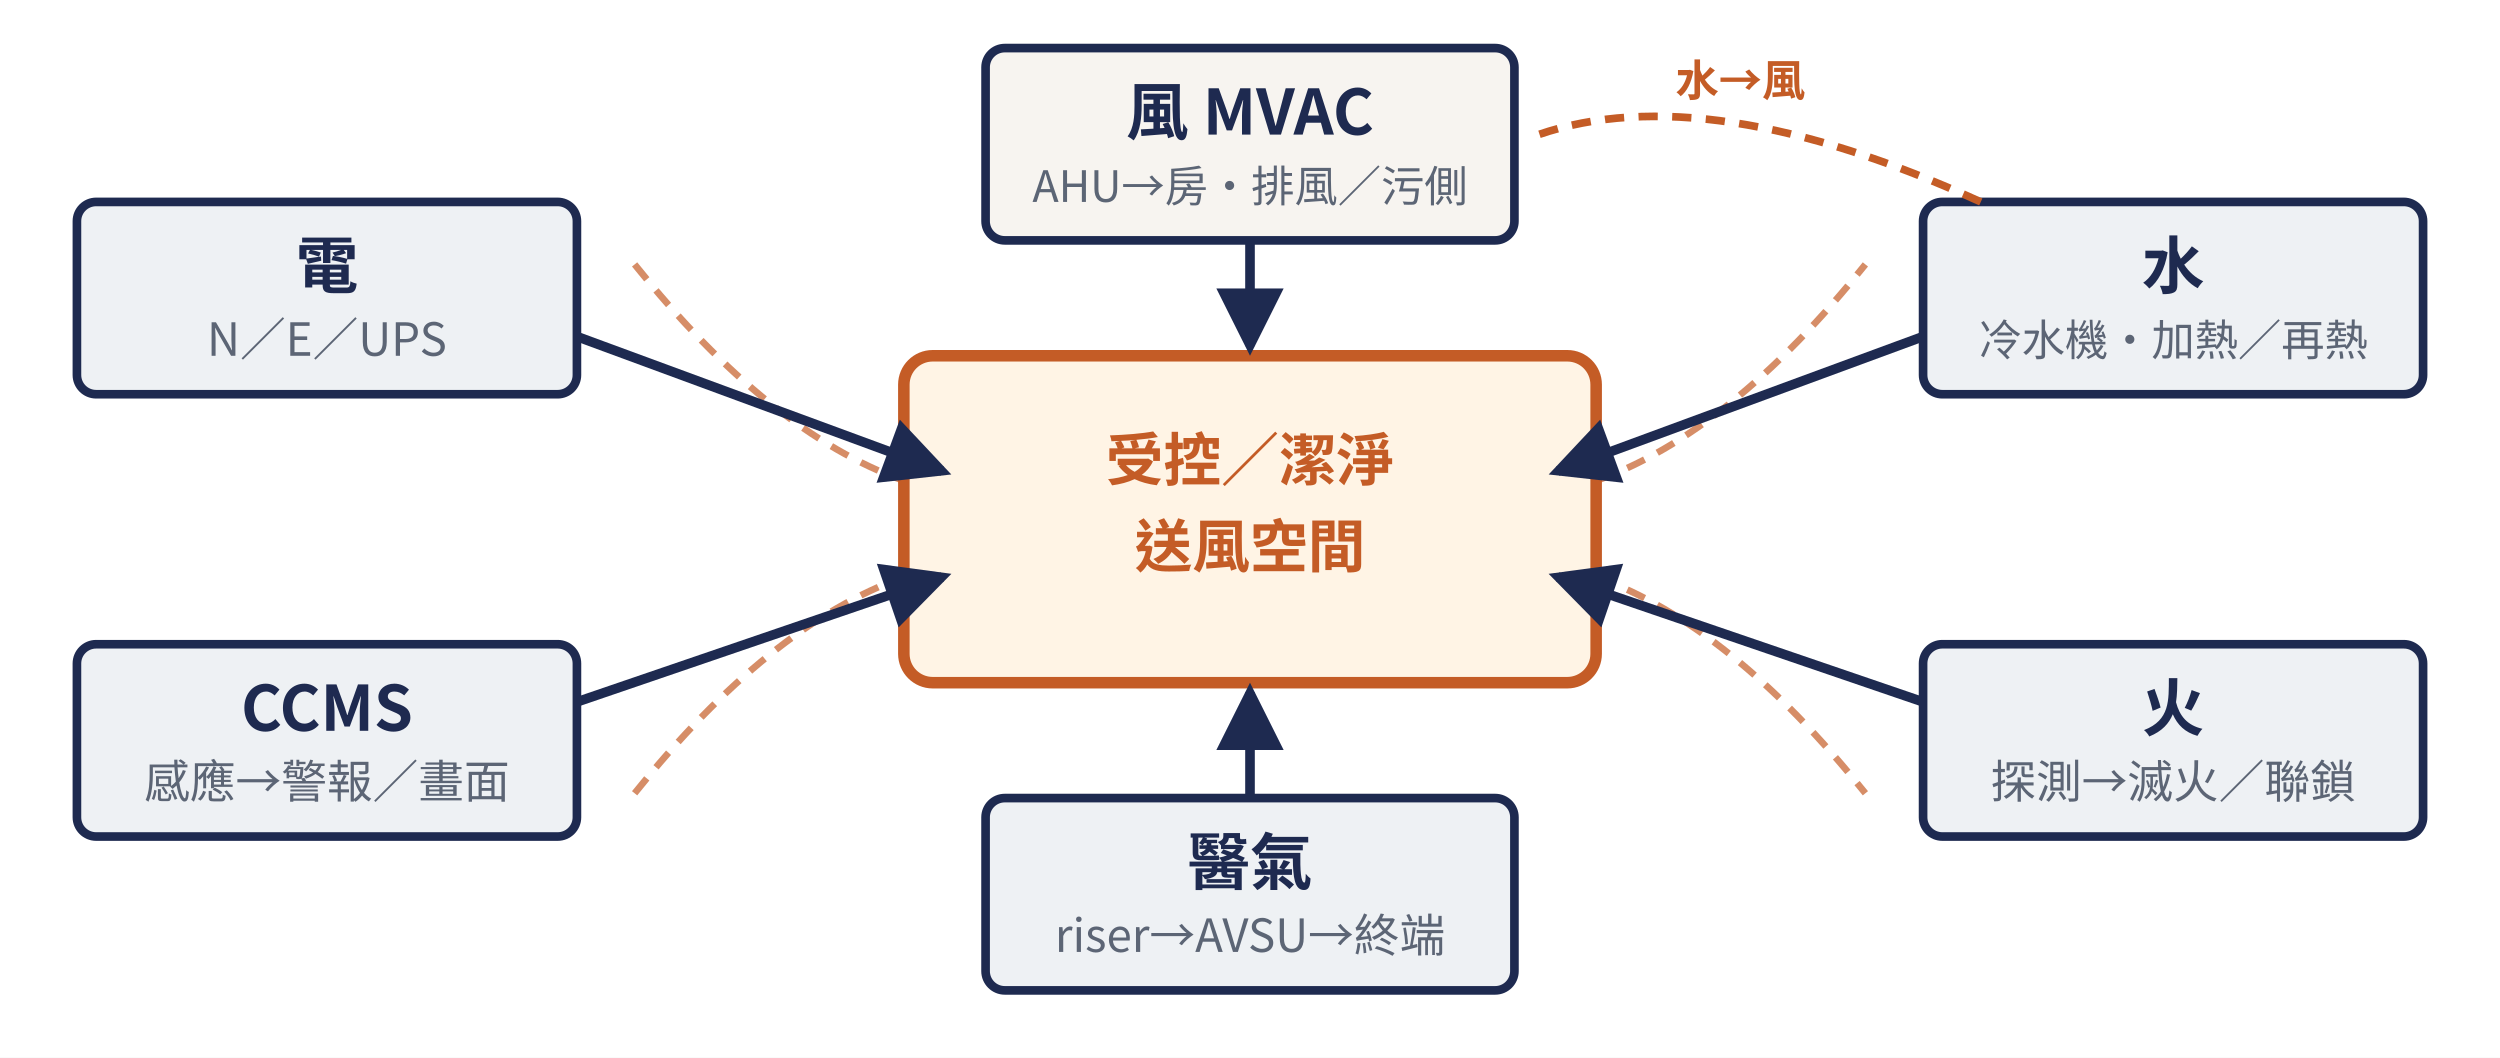
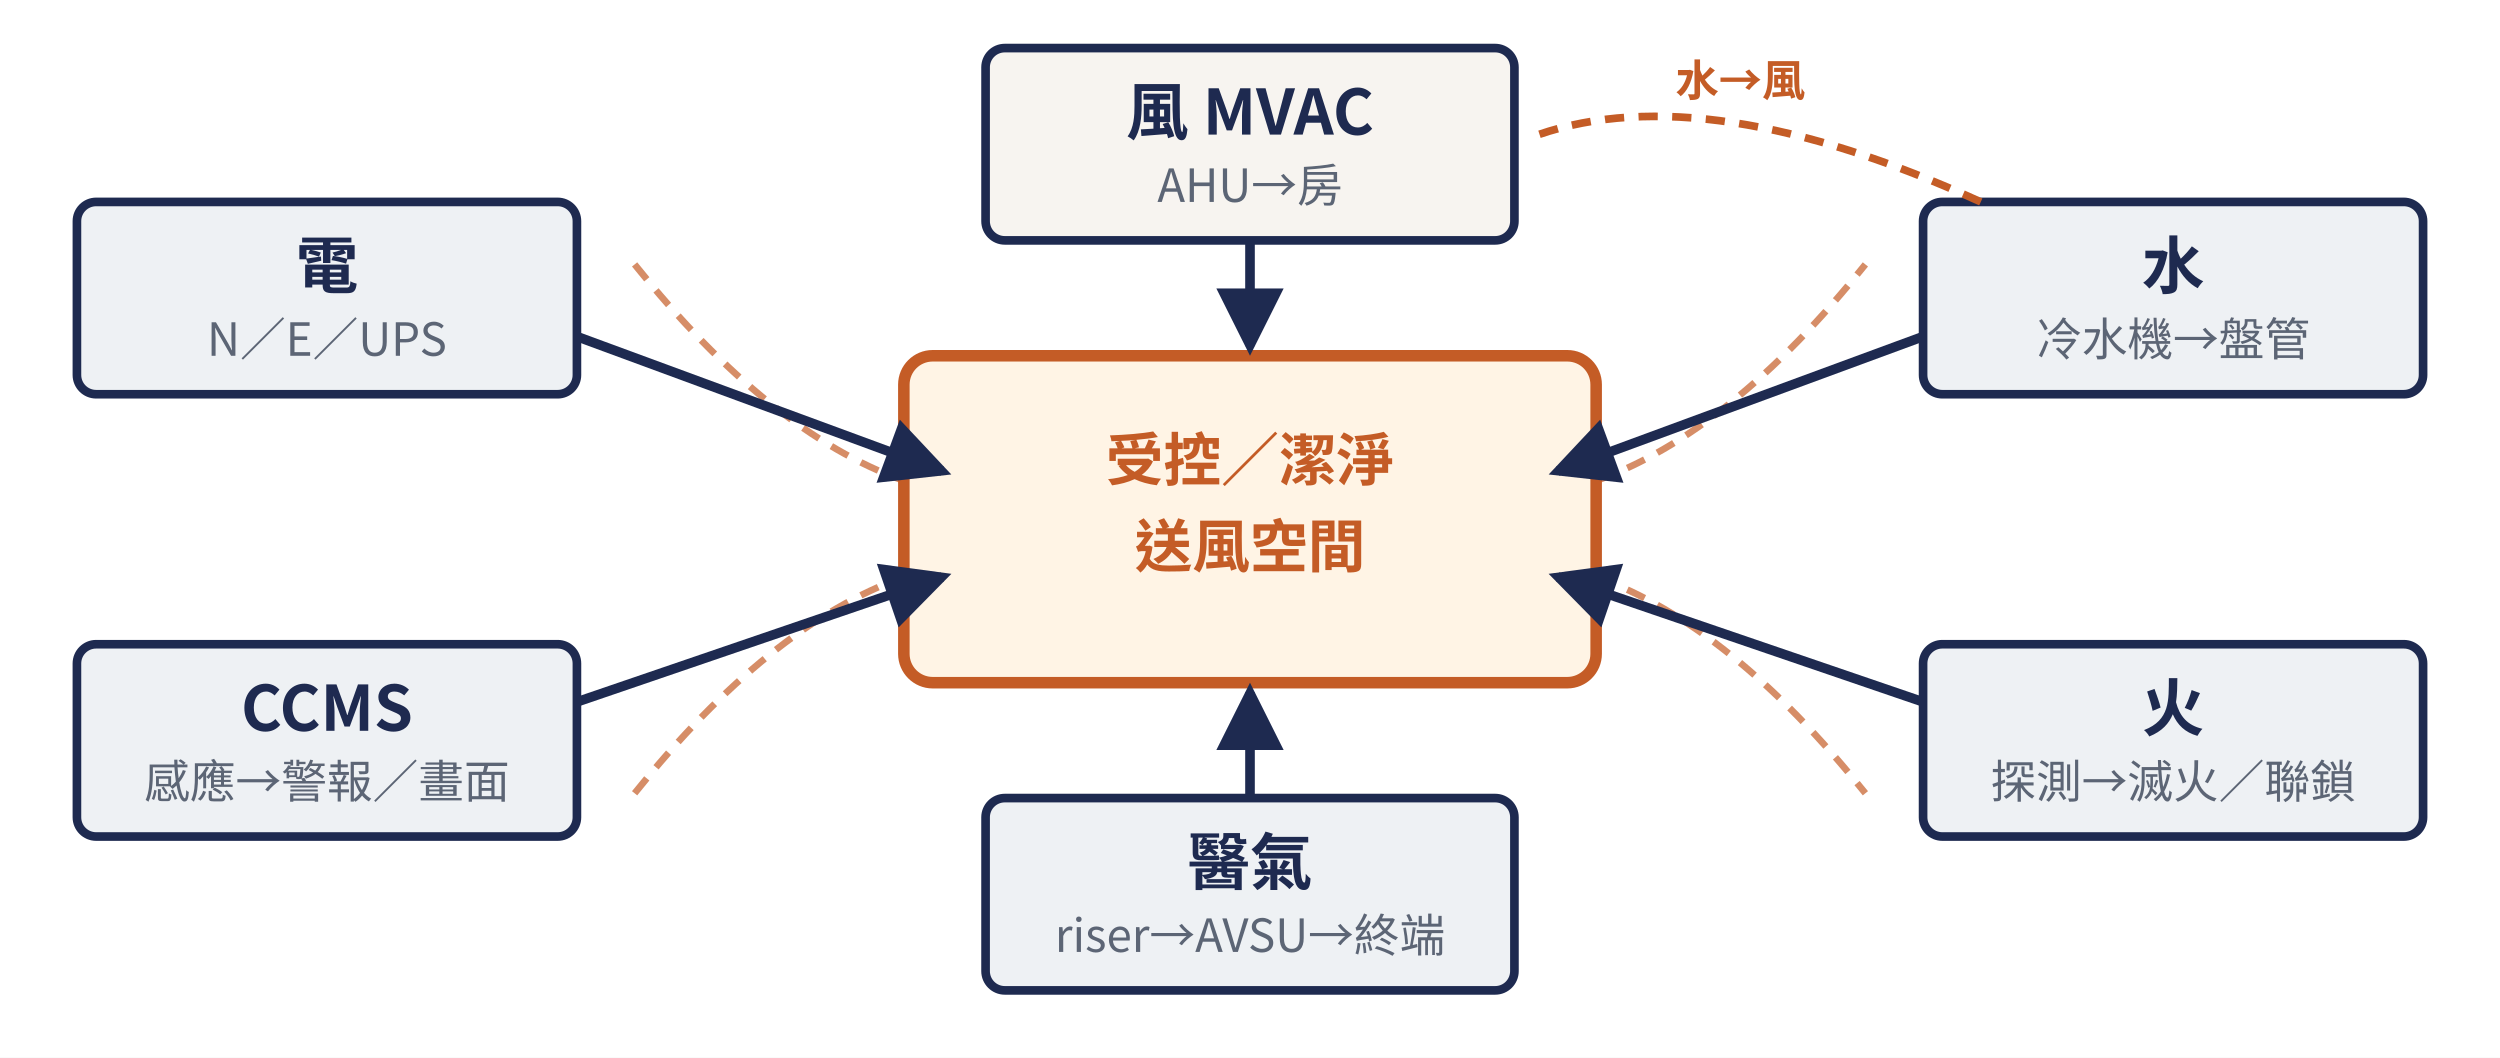
<svg xmlns="http://www.w3.org/2000/svg" viewBox="0 0 520 220" role="img" aria-label="D0 系統總圖 六塊">
  <defs>
    <marker id="a0" markerWidth="7" markerHeight="7" refX="6" refY="3.5" orient="auto">
      <path d="M0,0 L7,3.5 L0,7 Z" fill="#1E2A50" />
    </marker>
  </defs>
  <rect width="520" height="220" fill="#FFFFFF" />
  <path d="M132,55 Q160,90 188,100" fill="none" stroke="#C45C26" stroke-width="1.4" stroke-dasharray="4 3" opacity="0.7" />
  <path d="M332,100 Q360,90 388,55" fill="none" stroke="#C45C26" stroke-width="1.4" stroke-dasharray="4 3" opacity="0.7" />
  <path d="M332,120 Q360,130 388,165" fill="none" stroke="#C45C26" stroke-width="1.4" stroke-dasharray="4 3" opacity="0.7" />
  <path d="M132,165 Q160,130 188,120" fill="none" stroke="#C45C26" stroke-width="1.4" stroke-dasharray="4 3" opacity="0.7" />
  <rect x="188" y="74" width="144" height="68" rx="6" fill="#FFF4E5" stroke="#C45C26" stroke-width="2.4" />
  <text x="260" y="100" text-anchor="middle" font-family="Noto Sans CJK TC,sans-serif" font-size="12" font-weight="700" fill="#C45C26">受控／潔淨</text>
  <text x="260" y="118" text-anchor="middle" font-family="Noto Sans CJK TC,sans-serif" font-size="12" font-weight="700" fill="#C45C26">送風空間</text>
  <rect x="205" y="10" width="110" height="40" rx="4" fill="#F7F4F0" stroke="#1E2A50" stroke-width="1.8" />
  <text x="260" y="28" text-anchor="middle" font-family="Noto Sans CJK TC,sans-serif" font-size="13" font-weight="700" fill="#1E2A50">風 MVAC</text>
-   <text x="260" y="42" text-anchor="middle" font-family="Noto Sans CJK TC,sans-serif" font-size="9" fill="#5C6575">AHU→房·排風／污側</text>
+   <text x="260" y="42" text-anchor="middle" font-family="Noto Sans CJK TC,sans-serif" font-size="9.5" fill="#5C6575">AHU→房</text>
  <line x1="260" y1="50" x2="260" y2="72" stroke="#1E2A50" stroke-width="2" marker-end="url(#a0)" />
  <rect x="400" y="42" width="104" height="40" rx="4" fill="#EEF1F4" stroke="#1E2A50" stroke-width="1.8" />
  <text x="452" y="60" text-anchor="middle" font-family="Noto Sans CJK TC,sans-serif" font-size="13" font-weight="700" fill="#1E2A50">水</text>
-   <text x="452" y="74" text-anchor="middle" font-family="Noto Sans CJK TC,sans-serif" font-size="9" fill="#5C6575">冷水機·加熱／再熱</text>
+   <text x="452" y="74" text-anchor="middle" font-family="Noto Sans CJK TC,sans-serif" font-size="9.5" fill="#5C6575">冷水機→盤管</text>
  <line x1="400" y1="70" x2="324" y2="98" stroke="#1E2A50" stroke-width="2" marker-end="url(#a0)" />
  <path d="M412,42 Q355,16 320,28" fill="none" stroke="#C45C26" stroke-width="1.6" stroke-dasharray="4 3" />
  <text x="362" y="20" text-anchor="middle" font-family="Noto Sans CJK TC,sans-serif" font-size="9" font-weight="700" fill="#C45C26">水→風</text>
  <rect x="400" y="134" width="104" height="40" rx="4" fill="#EEF1F4" stroke="#1E2A50" stroke-width="1.8" />
  <text x="452" y="152" text-anchor="middle" font-family="Noto Sans CJK TC,sans-serif" font-size="13" font-weight="700" fill="#1E2A50">火</text>
  <text x="452" y="166" text-anchor="middle" font-family="Noto Sans CJK TC,sans-serif" font-size="9.5" fill="#5C6575">探測→滅火／聯鎖</text>
  <line x1="400" y1="146" x2="324" y2="120" stroke="#1E2A50" stroke-width="2" marker-end="url(#a0)" />
  <rect x="205" y="166" width="110" height="40" rx="4" fill="#EEF1F4" stroke="#1E2A50" stroke-width="1.8" />
  <text x="260" y="184" text-anchor="middle" font-family="Noto Sans CJK TC,sans-serif" font-size="13" font-weight="700" fill="#1E2A50">醫氣</text>
  <text x="260" y="198" text-anchor="middle" font-family="Noto Sans CJK TC,sans-serif" font-size="9.5" fill="#5C6575">riser→AVSU→終端</text>
  <line x1="260" y1="166" x2="260" y2="144" stroke="#1E2A50" stroke-width="2" marker-end="url(#a0)" />
  <rect x="16" y="134" width="104" height="40" rx="4" fill="#EEF1F4" stroke="#1E2A50" stroke-width="1.8" />
  <text x="68" y="152" text-anchor="middle" font-family="Noto Sans CJK TC,sans-serif" font-size="13" font-weight="700" fill="#1E2A50">CCMS</text>
  <text x="68" y="166" text-anchor="middle" font-family="Noto Sans CJK TC,sans-serif" font-size="9.5" fill="#5C6575">感應→警報／畫面</text>
  <line x1="120" y1="146" x2="196" y2="120" stroke="#1E2A50" stroke-width="2" marker-end="url(#a0)" />
  <rect x="16" y="42" width="104" height="40" rx="4" fill="#EEF1F4" stroke="#1E2A50" stroke-width="1.8" />
  <text x="68" y="60" text-anchor="middle" font-family="Noto Sans CJK TC,sans-serif" font-size="13" font-weight="700" fill="#1E2A50">電</text>
  <text x="68" y="74" text-anchor="middle" font-family="Noto Sans CJK TC,sans-serif" font-size="9.5" fill="#5C6575">N／E／UPS</text>
  <line x1="120" y1="70" x2="196" y2="98" stroke="#1E2A50" stroke-width="2" marker-end="url(#a0)" />
</svg>
